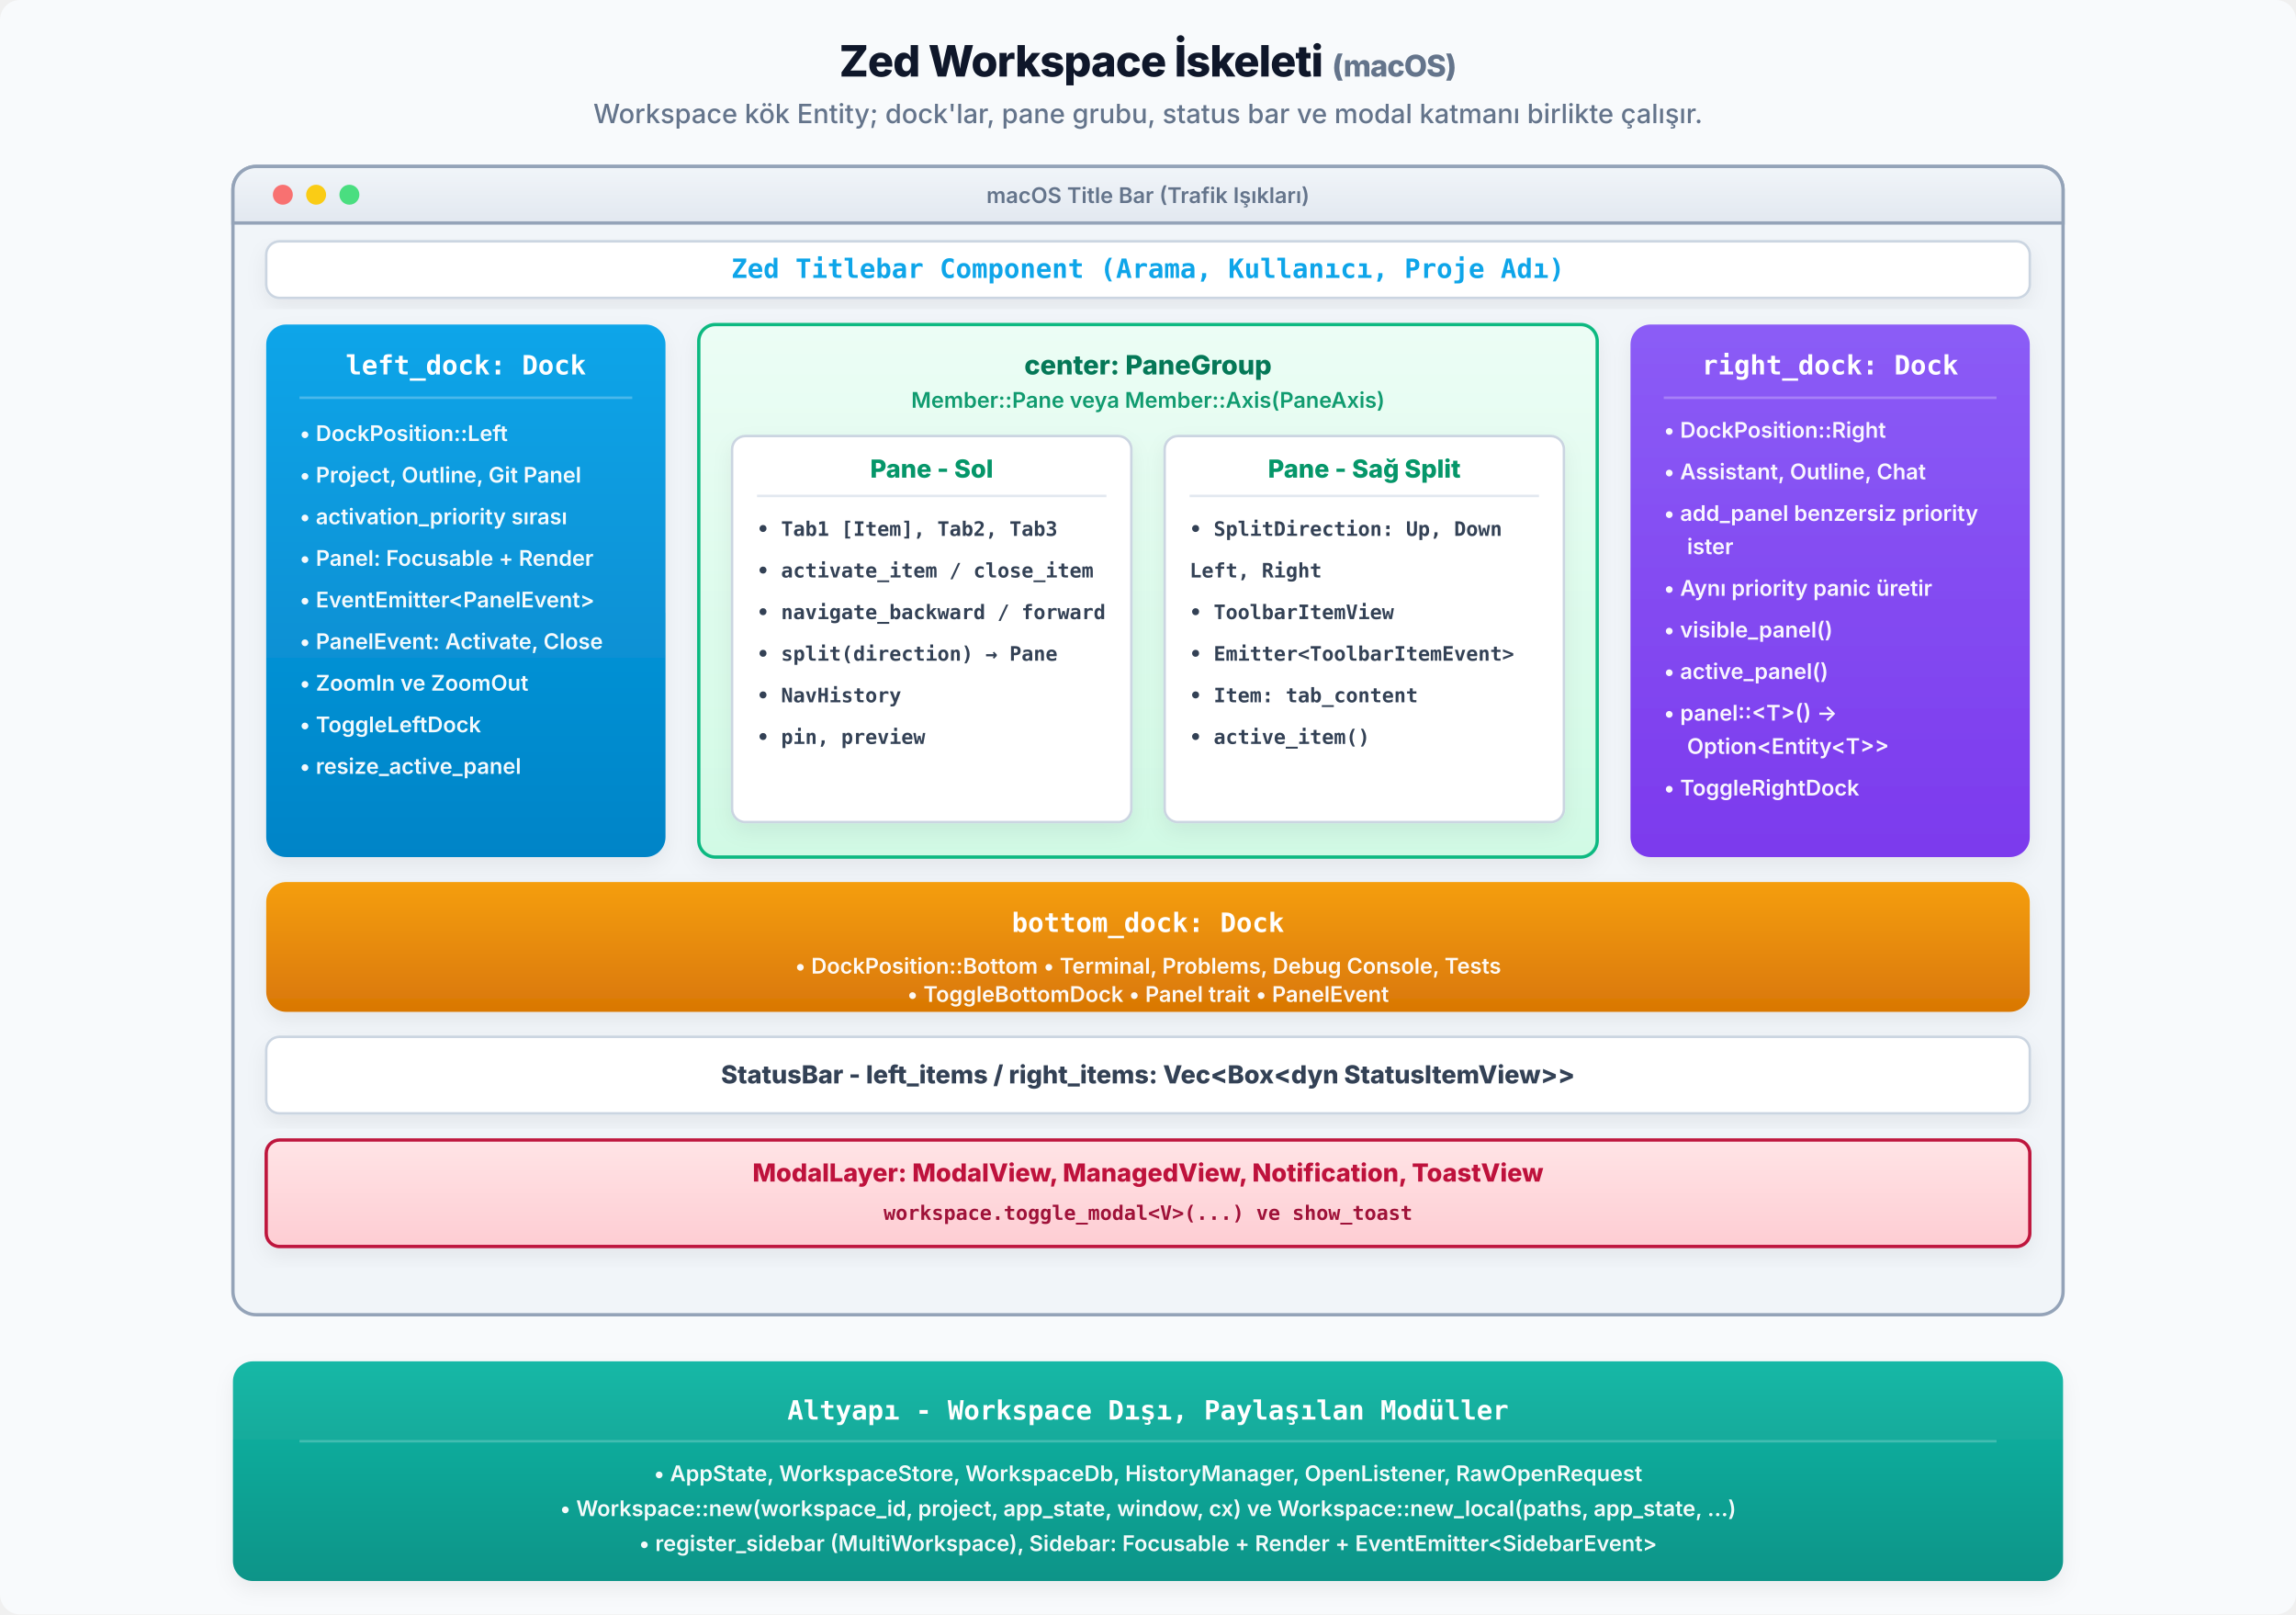
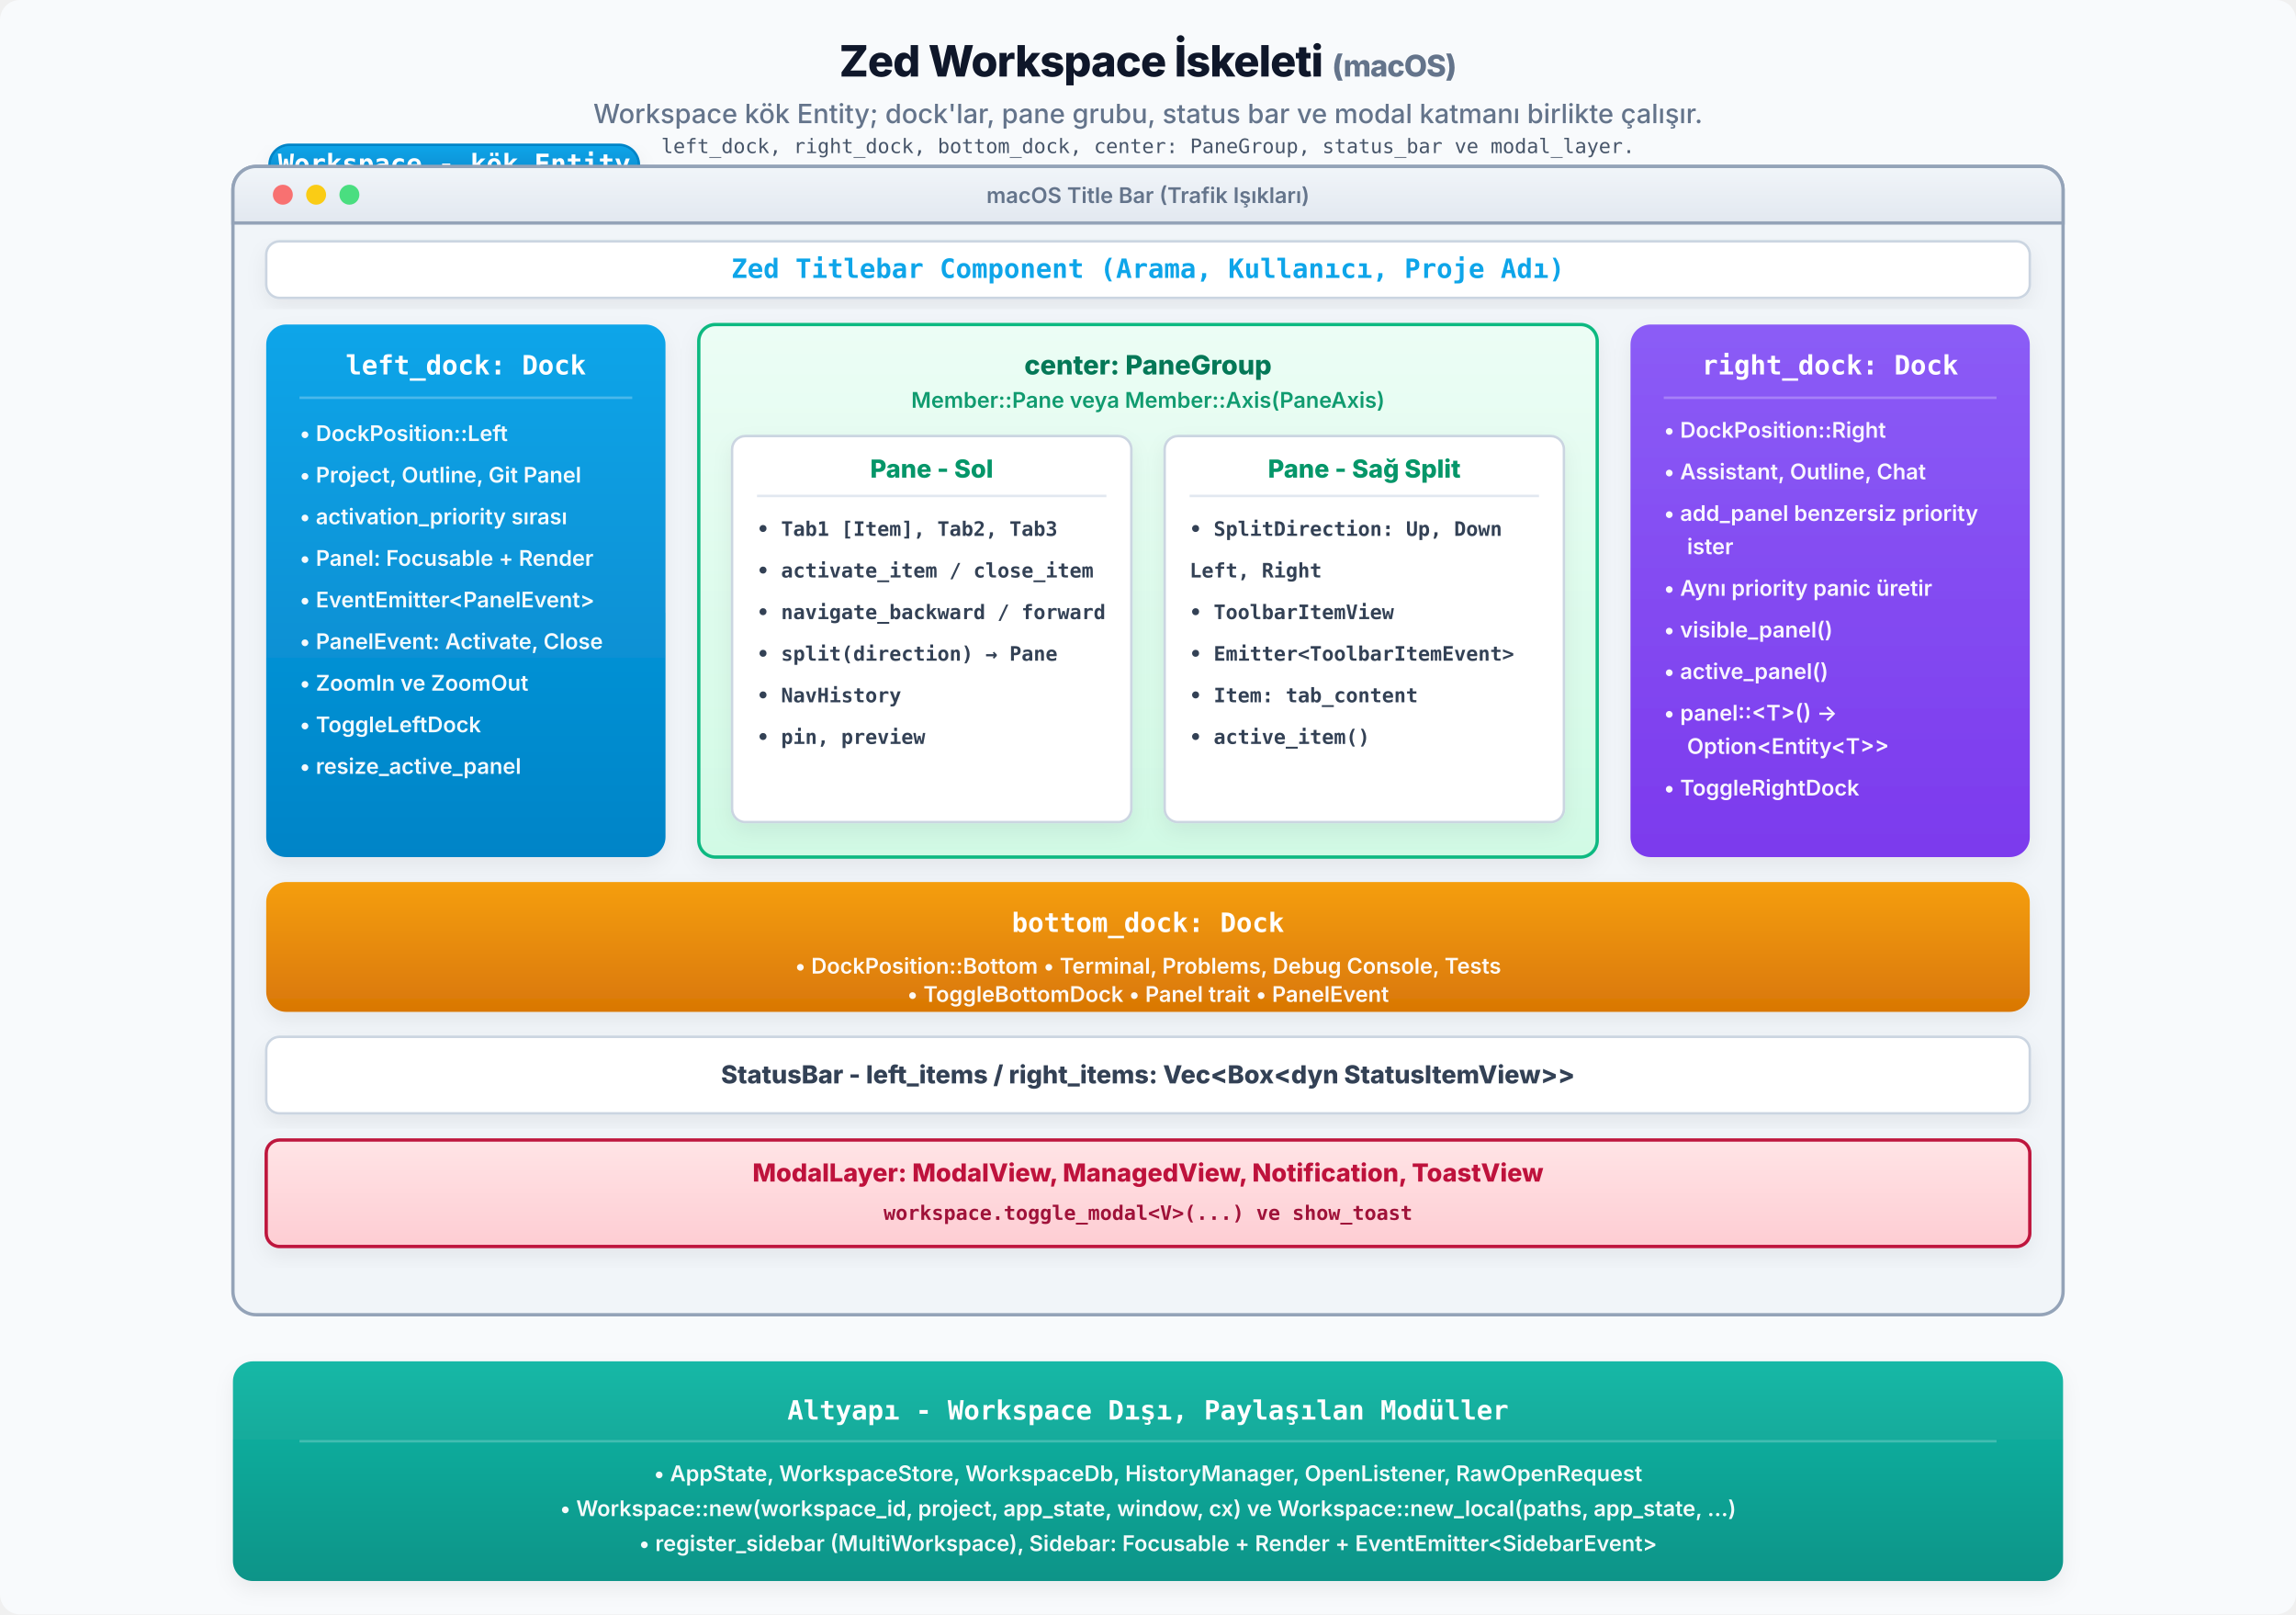
<svg xmlns="http://www.w3.org/2000/svg" viewBox="0 0 1380 970">
  <defs>
    <filter id="shadow" x="-20%" y="-20%" width="140%" height="140%">
      <feDropShadow dx="0" dy="5" stdDeviation="6" flood-color="#0f172a" flood-opacity="0.06" />
    </filter>
    <marker id="arrow" viewBox="0 0 10 10" refX="9" refY="5" markerWidth="6" markerHeight="6" orient="auto">
      <path d="M 0 1 L 10 5 L 0 9 Z" fill="#64748b" />
    </marker>
    <linearGradient id="g-sky" x1="0" y1="0" x2="0" y2="1">
      <stop offset="0" stop-color="#0ea5e9" />
      <stop offset="1" stop-color="#0284c7" />
    </linearGradient>
    <linearGradient id="g-purple" x1="0" y1="0" x2="0" y2="1">
      <stop offset="0" stop-color="#8b5cf6" />
      <stop offset="1" stop-color="#7c3aed" />
    </linearGradient>
    <linearGradient id="g-amber" x1="0" y1="0" x2="0" y2="1">
      <stop offset="0" stop-color="#f59e0b" />
      <stop offset="1" stop-color="#d97706" />
    </linearGradient>
    <linearGradient id="g-teal" x1="0" y1="0" x2="0" y2="1">
      <stop offset="0" stop-color="#14b8a6" />
      <stop offset="1" stop-color="#0d9488" />
    </linearGradient>
    <linearGradient id="g-green" x1="0" y1="0" x2="0" y2="1">
      <stop offset="0" stop-color="#ecfdf5" />
      <stop offset="1" stop-color="#d1fae5" />
    </linearGradient>
    <linearGradient id="g-rose" x1="0" y1="0" x2="0" y2="1">
      <stop offset="0" stop-color="#ffe4e6" />
      <stop offset="1" stop-color="#fecdd3" />
    </linearGradient>
    <linearGradient id="g-bar" x1="0" y1="0" x2="0" y2="1">
      <stop offset="0" stop-color="#f1f5f9" />
      <stop offset="1" stop-color="#e2e8f0" />
    </linearGradient>
    <style>
      .bg { fill: #f8fafc; }
      .title { font: 800 26px system-ui, -apple-system, sans-serif; fill: #0f172a; letter-spacing: -0.5px; text-anchor: middle; }
      .sub { font: 500 16px system-ui, -apple-system, sans-serif; fill: #64748b; text-anchor: middle; }

      .card-title { font: 800 16px ui-monospace, SFMono-Regular, monospace; fill: #ffffff; text-anchor: middle; }
      .card-body { font: 600 13px system-ui, -apple-system, sans-serif; fill: #ffffff; opacity: 0.95; }

      .pane-title { font: 800 15px system-ui, -apple-system, sans-serif; fill: #059669; text-anchor: middle; }
      .pane-body { font: 600 12px ui-monospace, SFMono-Regular, monospace; fill: #334155; }

      .panel { fill: #ffffff; stroke: #cbd5e1; stroke-width: 1.5; rx: 8px; filter: url(#shadow); }

      /* Animasyonlar */
      @keyframes anim-macos-op {
        0%, 45% { opacity: 1; }
        50%, 95% { opacity: 0; }
        100% { opacity: 1; }
      }
      @keyframes anim-win-op {
        0%, 45% { opacity: 0; }
        50%, 95% { opacity: 1; }
        100% { opacity: 0; }
      }
      .anim-macos { animation: anim-macos-op 8s infinite; }
      .anim-win { animation: anim-win-op 8s infinite; opacity: 0; }
      @media (prefers-reduced-motion: reduce) {
        .anim-macos { animation: none; opacity: 1; }
        .anim-win { animation: none; opacity: 0; }
      }
    </style>
  </defs>
  <rect width="100%" height="100%" rx="12" class="bg" />
  <g transform="translate(90, 0)">
    <g class="anim-macos">
      <text x="600" y="46" class="title">Zed Workspace İskeleti <tspan fill="#64748b" font-size="18">(macOS)</tspan>
      </text>
    </g>
    <g class="anim-win">
      <text x="600" y="46" class="title">Zed Workspace İskeleti <tspan fill="#64748b" font-size="18">(Linux / Windows)</tspan>
      </text>
    </g>
    <text x="600" y="74" class="sub">Workspace kök Entity; dock'lar, pane grubu, status bar ve modal katmanı birlikte çalışır.</text>
+     <text x="600" y="92" text-anchor="middle" font-family="ui-monospace, SFMono-Regular, monospace" font-size="12" style="fill:#475569">left_dock, right_dock, bottom_dock, center: PaneGroup, status_bar ve modal_layer.</text>
    <rect x="50" y="100" width="1100" height="690" rx="14" fill="#f1f5f9" stroke="#94a3b8" stroke-width="2" />
+     <rect x="72" y="87" width="222" height="25" rx="12" fill="url(#g-sky)" stroke="#0284c7" stroke-width="1.5" filter="url(#shadow)" />
+     <text x="183" y="104" class="card-title" font-size="13">Workspace - kök Entity</text>
    <path d="M 50 114 A 14 14 0 0 1 64 100 H 1136 A 14 14 0 0 1 1150 114 V 134 H 50 Z" fill="url(#g-bar)" stroke="#94a3b8" stroke-width="2" />
    <g class="anim-macos">
      <circle cx="80" cy="117" r="6" fill="#f87171" />
      <circle cx="100" cy="117" r="6" fill="#facc15" />
      <circle cx="120" cy="117" r="6" fill="#4ade80" />
      <text x="600" y="122" font-family="system-ui, -apple-system, sans-serif" font-weight="600" font-size="13" fill="#64748b" text-anchor="middle">macOS Title Bar (Trafik Işıkları)</text>
    </g>
    <g class="anim-win">
      <text x="70" y="122" font-family="system-ui, -apple-system, sans-serif" font-size="12" fill="#334155" font-weight="600" letter-spacing="1">File   Edit   View   Go   Run   Terminal   Help</text>
      <path d="M 1080 122 H 1090" stroke="#475569" stroke-width="2" fill="none" />
      <rect x="1105" y="112" width="10" height="10" fill="none" stroke="#475569" stroke-width="1.5" />
      <path d="M 1125 112 L 1135 122 M 1135 112 L 1125 122" stroke="#475569" stroke-width="1.5" fill="none" />
      <text x="600" y="122" font-family="system-ui, -apple-system, sans-serif" font-weight="600" font-size="13" fill="#64748b" text-anchor="middle">Windows/Linux Title Bar &amp; Menü</text>
    </g>
    <rect x="70" y="145" width="1060" height="34" class="panel" />
    <text x="600" y="167" class="card-title" font-size="14" style="fill:#0ea5e9">Zed Titlebar Component (Arama, Kullanıcı, Proje Adı)</text>
    <g transform="translate(70, 195)">
      <rect width="240" height="320" rx="12" fill="url(#g-sky)" filter="url(#shadow)" />
      <text x="120" y="30" class="card-title">left_dock: Dock</text>
      <line x1="20" y1="44" x2="220" y2="44" stroke="#ffffff" stroke-opacity="0.25" stroke-width="1.5" />
      <text x="20" y="70" class="card-body">• DockPosition::Left</text>
      <text x="20" y="95" class="card-body">• Project, Outline, Git Panel</text>
      <text x="20" y="120" class="card-body">• activation_priority sırası</text>
      <text x="20" y="145" class="card-body">• Panel: Focusable + Render</text>
      <text x="20" y="170" class="card-body">• EventEmitter&lt;PanelEvent&gt;</text>
      <text x="20" y="195" class="card-body">• PanelEvent: Activate, Close</text>
      <text x="20" y="220" class="card-body">• ZoomIn ve ZoomOut</text>
      <text x="20" y="245" class="card-body">• ToggleLeftDock</text>
      <text x="20" y="270" class="card-body">• resize_active_panel</text>
    </g>
    <rect x="330" y="195" width="540" height="320" rx="10" fill="url(#g-green)" stroke="#10b981" stroke-width="2" filter="url(#shadow)" />
    <text x="600" y="225" font-family="system-ui, -apple-system, sans-serif" font-weight="800" font-size="16" fill="#047857" text-anchor="middle">center: PaneGroup</text>
    <text x="600" y="245" class="card-body" text-anchor="middle" style="fill:#059669">Member::Pane veya Member::Axis(PaneAxis)</text>
    <rect x="350" y="262" width="240" height="232" class="panel" />
    <text x="470" y="287" class="pane-title">Pane - Sol</text>
    <line x1="365" y1="298" x2="575" y2="298" stroke="#e2e8f0" stroke-width="1.5" />
    <text x="365" y="322" class="pane-body">• Tab1 [Item], Tab2, Tab3</text>
    <text x="365" y="347" class="pane-body">• activate_item / close_item</text>
    <text x="365" y="372" class="pane-body">• navigate_backward / forward</text>
    <text x="365" y="397" class="pane-body">• split(direction) → Pane</text>
    <text x="365" y="422" class="pane-body">• NavHistory</text>
    <text x="365" y="447" class="pane-body">• pin, preview</text>
    <rect x="610" y="262" width="240" height="232" class="panel" />
    <text x="730" y="287" class="pane-title">Pane - Sağ Split</text>
    <line x1="625" y1="298" x2="835" y2="298" stroke="#e2e8f0" stroke-width="1.5" />
    <text x="625" y="322" class="pane-body">• SplitDirection: Up, Down</text>
    <text x="625" y="347" class="pane-body">  Left, Right</text>
    <text x="625" y="372" class="pane-body">• ToolbarItemView</text>
    <text x="625" y="397" class="pane-body">• Emitter&lt;ToolbarItemEvent&gt;</text>
    <text x="625" y="422" class="pane-body">• Item: tab_content</text>
    <text x="625" y="447" class="pane-body">• active_item()</text>
    <g transform="translate(890, 195)">
      <rect width="240" height="320" rx="12" fill="url(#g-purple)" filter="url(#shadow)" />
      <text x="120" y="30" class="card-title">right_dock: Dock</text>
      <line x1="20" y1="44" x2="220" y2="44" stroke="#ffffff" stroke-opacity="0.25" stroke-width="1.5" />
      <text x="20" y="68" class="card-body">• DockPosition::Right</text>
      <text x="20" y="93" class="card-body">• Assistant, Outline, Chat</text>
      <text x="20" y="118" class="card-body">• add_panel benzersiz priority</text>
      <text x="34" y="138" class="card-body">ister</text>
      <text x="20" y="163" class="card-body">• Aynı priority panic üretir</text>
      <text x="20" y="188" class="card-body">• visible_panel()</text>
      <text x="20" y="213" class="card-body">• active_panel()</text>
      <text x="20" y="238" class="card-body">• panel::&lt;T&gt;() -&gt;</text>
      <text x="34" y="258" class="card-body">Option&lt;Entity&lt;T&gt;&gt;</text>
      <text x="20" y="283" class="card-body">• ToggleRightDock</text>
    </g>
    <g transform="translate(70, 530)">
      <rect width="1060" height="78" rx="12" fill="url(#g-amber)" filter="url(#shadow)" />
      <text x="530" y="30" class="card-title">bottom_dock: Dock</text>
      <text x="530" y="55" class="card-body" text-anchor="middle">• DockPosition::Bottom • Terminal, Problems, Debug Console, Tests</text>
      <text x="530" y="72" class="card-body" text-anchor="middle">• ToggleBottomDock • Panel trait • PanelEvent</text>
    </g>
    <rect x="70" y="623" width="1060" height="46" class="panel" />
    <text x="600" y="651" class="pane-title" style="fill:#334155">StatusBar - left_items / right_items: Vec&lt;Box&lt;dyn StatusItemView&gt;&gt;</text>
    <rect x="70" y="685" width="1060" height="64" rx="8" fill="url(#g-rose)" stroke="#be123c" stroke-width="2" filter="url(#shadow)" />
    <text x="600" y="710" class="pane-title" style="fill:#be123c">ModalLayer: ModalView, ManagedView, Notification, ToastView</text>
    <text x="600" y="733" class="pane-body" text-anchor="middle" style="fill:#9f1239">workspace.toggle_modal&lt;V&gt;(...) ve show_toast</text>
    <g transform="translate(50, 818)">
      <rect width="1100" height="132" rx="12" fill="url(#g-teal)" filter="url(#shadow)" />
      <text x="550" y="35" class="card-title" font-size="18">Altyapı - Workspace Dışı, Paylaşılan Modüller</text>
      <line x1="40" y1="48" x2="1060" y2="48" stroke="#ffffff" stroke-opacity="0.22" stroke-width="1.5" />
      <text x="550" y="72" class="card-body" text-anchor="middle">• AppState, WorkspaceStore, WorkspaceDb, HistoryManager, OpenListener, RawOpenRequest</text>
      <text x="550" y="93" class="card-body" text-anchor="middle">• Workspace::new(workspace_id, project, app_state, window, cx) ve Workspace::new_local(paths, app_state, ...)</text>
      <text x="550" y="114" class="card-body" text-anchor="middle">• register_sidebar (MultiWorkspace), Sidebar: Focusable + Render + EventEmitter&lt;SidebarEvent&gt;</text>
    </g>
  </g>
</svg>
